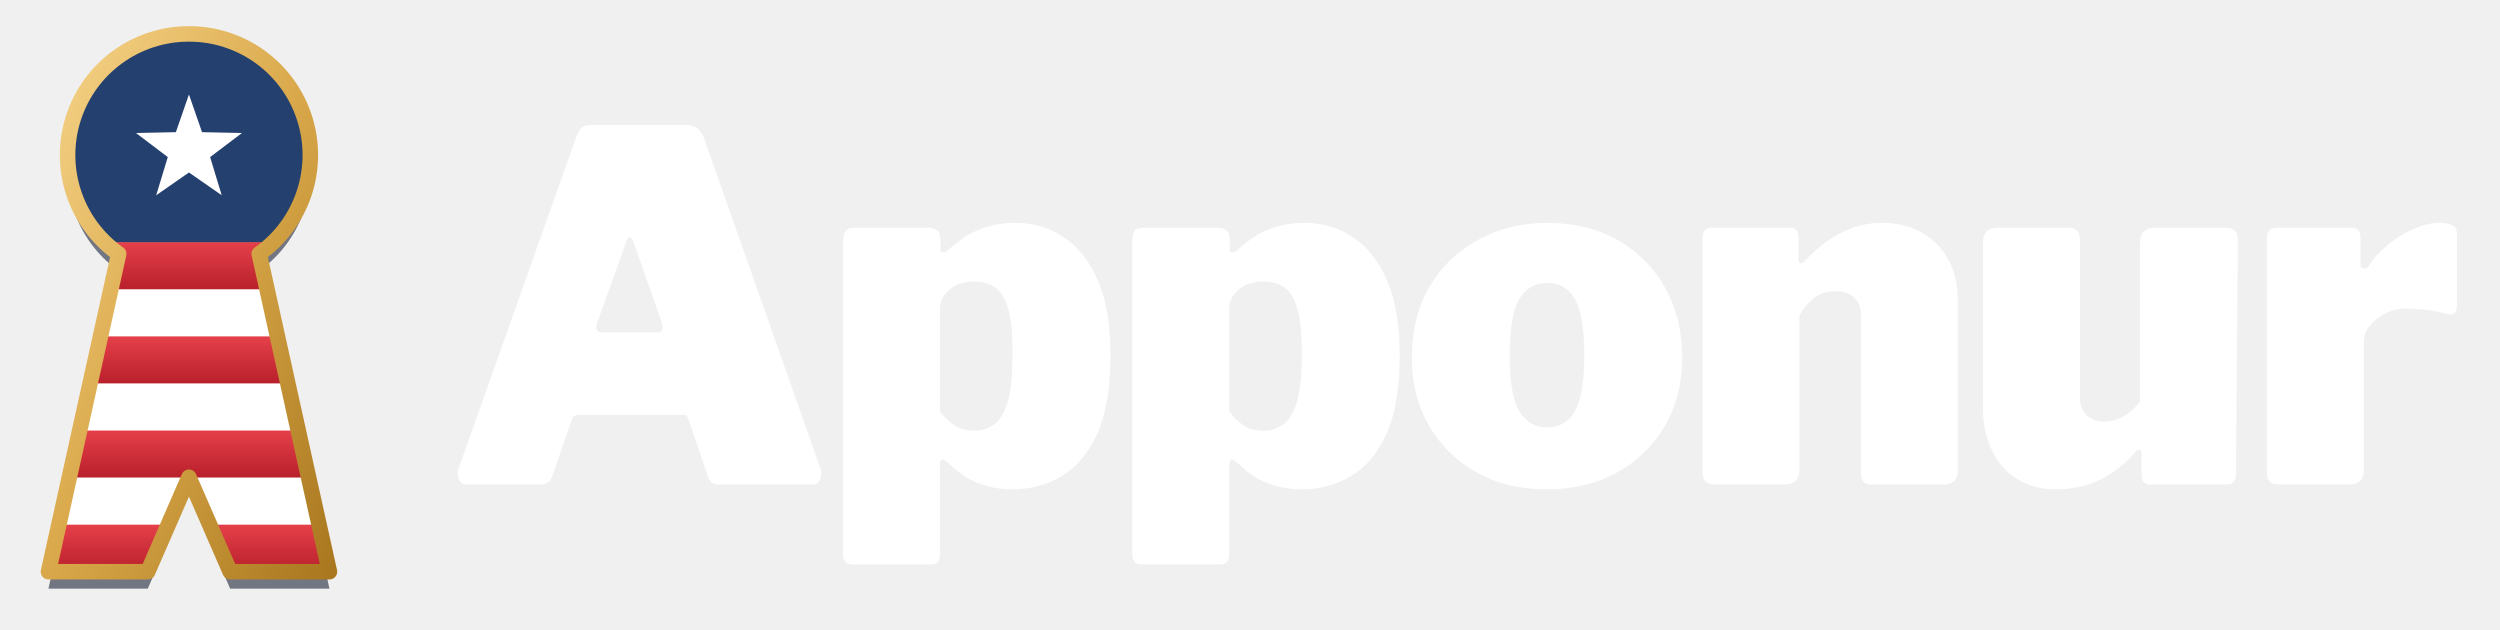
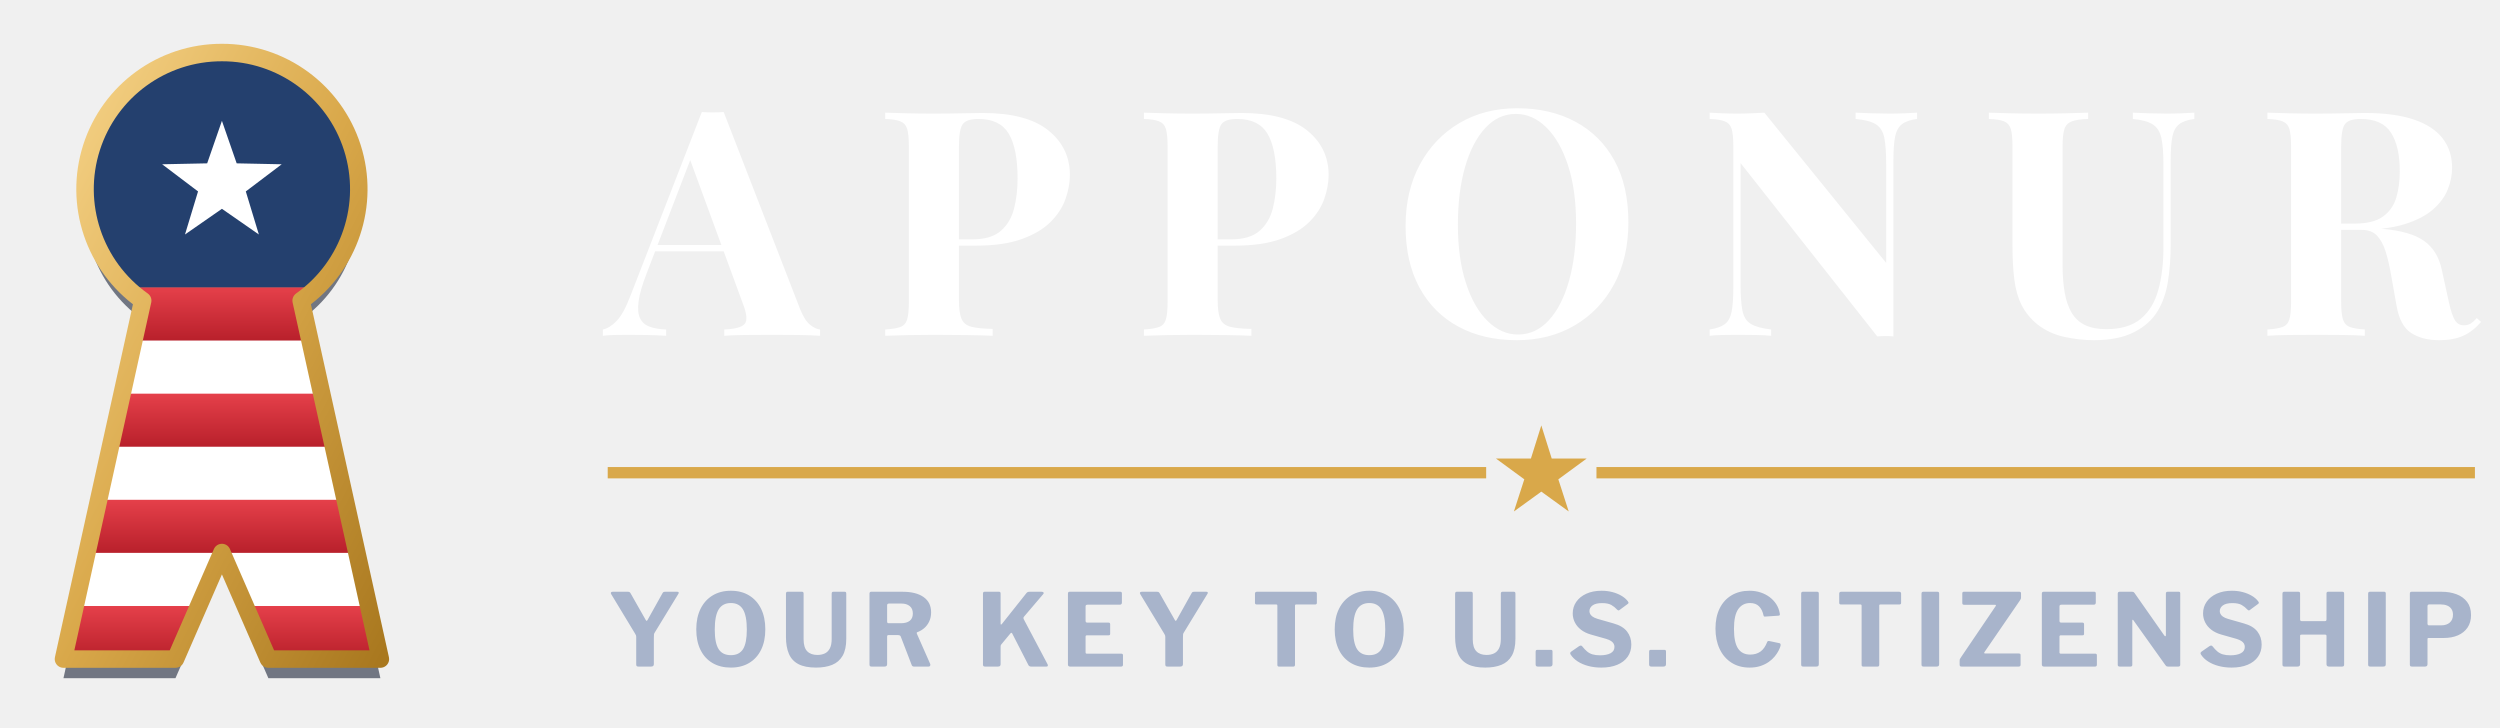
- <svg xmlns="http://www.w3.org/2000/svg" viewBox="-8 -100 516 130">
+ <svg xmlns="http://www.w3.org/2000/svg" viewBox="-8 -8 793.3 231.0">
  <defs>
    <linearGradient id="an" x1="0" y1="0" x2="0" y2="1">
      <stop offset="0" stop-color="#2C4C86" />
      <stop offset="1" stop-color="#0F1C38" />
    </linearGradient>
    <radialGradient id="abg" cx=".5" cy=".42" r=".62">
      <stop offset="0" stop-color="#3A5F9E" />
      <stop offset=".55" stop-color="#1B3260" />
      <stop offset="1" stop-color="#0F1C38" />
    </radialGradient>
    <radialGradient id="aglow" cx=".5" cy=".5" r=".5">
      <stop offset="0" stop-color="#FFE9B8" stop-opacity=".55" />
      <stop offset="1" stop-color="#FFE9B8" stop-opacity="0" />
    </radialGradient>
    <linearGradient id="ar" x1="0" y1="0" x2="0" y2="1">
      <stop offset="0" stop-color="#E5404A" />
      <stop offset="1" stop-color="#B71F2A" />
    </linearGradient>
    <linearGradient id="ag" x1="0" y1="0" x2="1" y2="1">
      <stop offset="0" stop-color="#F7D58B" />
      <stop offset=".5" stop-color="#D9A84A" />
      <stop offset="1" stop-color="#A9781F" />
    </linearGradient>
    <linearGradient id="ash" x1="0" y1="0" x2="0" y2="1">
      <stop offset="0" stop-color="#fff" stop-opacity=".16" />
      <stop offset=".55" stop-color="#fff" stop-opacity="0" />
    </linearGradient>
    <clipPath id="akh">
      <path d="M100 41a25 25 0 0 1 14.5 45.4L129 152H108.5L100 132.5 91.5 152H71L85.5 86.4A25 25 0 0 1 100 41Z" />
    </clipPath>
  </defs>
-   <g transform="translate(-69 -134) scale(1)">
+   <g transform="translate(-110.97 -62.42) scale(1.7339)">
    <path d="M100 41a25 25 0 0 1 14.5 45.4L129 152H108.5L100 132.5 91.5 152H71L85.5 86.4A25 25 0 0 1 100 41Z" fill="#0A1328" opacity=".55" transform="translate(0 3.5)" />
    <g clip-path="url(#akh)">
      <rect x="60" y="36" width="80" height="48" fill="#24406E" />
      <rect x="60" y="84.00" width="80" height="10.01" fill="url(#ar)" />
      <rect x="60" y="93.71" width="80" height="10.01" fill="#fff" />
      <rect x="60" y="103.43" width="80" height="10.01" fill="url(#ar)" />
      <rect x="60" y="113.14" width="80" height="10.01" fill="#fff" />
      <rect x="60" y="122.86" width="80" height="10.01" fill="url(#ar)" />
      <rect x="60" y="132.57" width="80" height="10.01" fill="#fff" />
      <rect x="60" y="142.29" width="80" height="10.01" fill="url(#ar)" />
      <path d="M100.00 53.50 L102.70 61.28 L110.94 61.45 L104.37 66.42 L106.76 74.30 L100.00 69.60 L93.24 74.30 L95.63 66.42 L89.06 61.45 L97.30 61.28Z" fill="#fff" />
    </g>
    <path d="M100 41a25 25 0 0 1 14.5 45.4L129 152H108.5L100 132.5 91.5 152H71L85.5 86.4A25 25 0 0 1 100 41Z" fill="none" stroke="url(#ag)" stroke-width="3.2" stroke-linejoin="round" />
  </g>
-   <path transform="translate(84 0)" fill="#FFFFFF" d="M4.3 0Q3.2 0 2.7 -1.1Q2.2 -2.1 2.8 -3.7L27 -71.9Q27.5 -73.1 28.1 -73.7Q28.7 -74.2 30 -74.2H49.7Q52.3 -74.2 53.3 -71.5L77.3 -3.4Q77.7 -2.4 77.3 -1.2Q77 0 75.9 0H56.3Q54.6 0 54.1 -1.7L50.2 -13.2Q50 -13.7 49.8 -14.1Q49.5 -14.4 48.7 -14.4H27.5Q26.3 -14.4 26 -13.3L21.9 -1.5Q21.7 -0.9 21.2 -0.5Q20.6 0 19.5 0H4.3ZM43.7 -31.4Q45.2 -31.4 44.6 -33.4L38.6 -50.5Q38.4 -51 38 -51Q37.6 -51 37.4 -50.5L31.3 -33.5Q30.5 -31.4 32.3 -31.4ZM99.5 -53Q102.1 -53 102.1 -50.6V-48.5Q102.1 -47.9 102.6 -47.9Q103.1 -47.9 103.6 -48.3Q105.6 -50.1 107.6 -51.4Q109.6 -52.6 112.1 -53.3Q114.5 -54 117.6 -54Q123.2 -54 127.6 -51Q132 -48.1 134.6 -42.1Q137.2 -36.1 137.2 -26.7Q137.2 -16.6 134.5 -10.5Q131.7 -4.4 127.1 -1.7Q122.5 1 116.9 1Q113.5 1 110.4 -0.1Q107.3 -1.1 104.1 -4.1Q102.9 -5.2 102.5 -5.2Q102 -5.1 102 -3.6V14.5Q102 16.5 100.2 16.5H83.9Q82 16.5 82 14.3V-50.4Q82 -51.7 82.6 -52.4Q83.1 -53 84.7 -53H99.5ZM102 -15.1Q103.3 -13.3 105 -12.2Q106.6 -11.1 109 -11.1Q111.5 -11.1 113.3 -12.5Q115.1 -13.9 116.1 -17.4Q117 -20.9 117 -27.3Q117 -33.1 116.1 -36.2Q115.2 -39.4 113.4 -40.7Q111.6 -41.9 109 -41.9Q107.1 -41.9 105.5 -41.2Q103.9 -40.4 103 -39.2Q102 -37.9 102 -36.3V-15.1ZM159.2 -53Q161.8 -53 161.8 -50.6V-48.5Q161.8 -47.9 162.3 -47.9Q162.8 -47.9 163.3 -48.3Q165.3 -50.1 167.3 -51.4Q169.3 -52.6 171.8 -53.3Q174.2 -54 177.3 -54Q182.9 -54 187.3 -51Q191.7 -48.1 194.3 -42.1Q196.9 -36.1 196.9 -26.7Q196.9 -16.6 194.2 -10.5Q191.4 -4.4 186.8 -1.7Q182.2 1 176.6 1Q173.2 1 170.1 -0.1Q167 -1.1 163.8 -4.1Q162.6 -5.2 162.2 -5.2Q161.7 -5.1 161.7 -3.6V14.5Q161.7 16.5 159.9 16.5H143.6Q141.7 16.5 141.7 14.3V-50.4Q141.7 -51.7 142.2 -52.4Q142.8 -53 144.4 -53H159.2ZM161.7 -15.1Q163 -13.3 164.7 -12.2Q166.3 -11.1 168.7 -11.1Q171.2 -11.1 173 -12.5Q174.8 -13.9 175.8 -17.4Q176.7 -20.9 176.7 -27.3Q176.7 -33.1 175.8 -36.2Q174.9 -39.4 173.1 -40.7Q171.3 -41.9 168.7 -41.9Q166.8 -41.9 165.2 -41.2Q163.6 -40.4 162.7 -39.2Q161.7 -37.9 161.7 -36.3V-15.1ZM227.2 1Q219 1 212.8 -2.5Q206.5 -6 202.9 -12.2Q199.4 -18.3 199.4 -26.2Q199.4 -34.6 203.1 -40.9Q206.8 -47.1 213.1 -50.5Q219.4 -54 227.3 -54Q235.7 -54 242 -50.4Q248.2 -46.8 251.7 -40.6Q255.2 -34.3 255.2 -26.2Q255.2 -18.3 251.7 -12.2Q248.1 -6 241.8 -2.5Q235.5 1 227.2 1ZM227.3 -11.8Q230 -11.8 231.7 -13.4Q233.4 -14.9 234.2 -18.2Q235 -21.5 235 -26.6Q235 -31.9 234.2 -35.2Q233.4 -38.5 231.7 -40Q230 -41.6 227.3 -41.6Q224.7 -41.6 223 -40Q221.2 -38.5 220.4 -35.2Q219.6 -31.9 219.6 -26.6Q219.6 -21.4 220.4 -18.2Q221.2 -14.9 223 -13.4Q224.7 -11.8 227.3 -11.8ZM262 0Q259.4 0 259.4 -2.5V-50.7Q259.4 -53 261.3 -53H277.4Q279.2 -53 279.2 -51V-46.5Q279.2 -45.9 279.6 -45.7Q279.9 -45.5 280.5 -46.1Q282.6 -48.4 285.1 -50.2Q287.6 -52 290.5 -53Q293.3 -54 296.4 -54Q303.4 -54 307.8 -49.6Q312.1 -45.2 312.1 -37.8V-3Q312.1 0 309.1 0H294.4Q293.1 0 292.6 -0.6Q292.1 -1.1 292.1 -2.5V-35.1Q292.1 -37.4 290.6 -38.7Q289.2 -39.9 286.8 -39.9Q285.3 -39.9 284 -39.4Q282.6 -38.8 281.5 -37.7Q280.4 -36.6 279.4 -34.9V-2.9Q279.4 0 276.1 0H262ZM342.2 -13Q344.5 -13 346.5 -14.2Q348.4 -15.4 349.7 -17.1V-50.1Q349.7 -53 353 -53H367.3Q369.9 -53 369.9 -50.4L369.5 -2.2Q369.5 0 367.6 0H351.8Q350 0 350 -2V-6.4Q350 -7 349.7 -7.2Q349.3 -7.3 348.8 -6.8Q345.4 -2.8 341.3 -0.9Q337.2 1 332.2 1Q327.9 1 324.6 -1Q321.2 -2.9 319.3 -6.7Q317.3 -10.4 317.3 -15.7V-50Q317.3 -53 320.4 -53H335Q337.3 -53 337.3 -50.4V-17.9Q337.3 -15.6 338.7 -14.3Q340 -13 342.2 -13ZM378.5 0Q377 0 376.5 -0.6Q375.9 -1.2 375.9 -2.5V-50.7Q375.9 -53 377.8 -53H393.4Q395.2 -53 395.2 -51V-45.4Q395.2 -44.7 395.8 -44.6Q396.4 -44.4 396.9 -45.1Q398.5 -47.6 401 -49.6Q403.5 -51.6 406.3 -52.8Q409.1 -54 411.4 -54Q415.1 -54 415.1 -52V-36.8Q415.1 -34.7 413.1 -35.2Q410.8 -35.8 408.4 -36.1Q405.9 -36.3 404.5 -36.3Q402.9 -36.3 401.4 -35.8Q399.8 -35.2 398.6 -34.2Q397.3 -33.2 396.6 -32Q395.9 -30.8 395.9 -29.5V-2.9Q395.9 0 392.6 0H378.5Z" />
+   <path fill="#FFFFFF" d="M221.639 27.55 245.919 90.15Q247.359 93.71 249.079 95.08Q250.799 96.45 252.219 96.55V98.55Q249.259 98.35 245.219 98.3Q241.179 98.25 237.019 98.25Q232.399 98.25 228.339 98.3Q224.279 98.35 221.819 98.55V96.55Q226.919 96.35 228.289 94.8Q229.659 93.25 227.659 88.15L210.619 41.69L212.459 39.07L197.219 78.69Q195.079 84.19 194.629 87.66Q194.179 91.13 195.119 93.03Q196.059 94.93 198.199 95.69Q200.339 96.45 203.379 96.55V98.55Q200.039 98.35 197.049 98.3Q194.059 98.25 190.919 98.25Q188.779 98.25 186.789 98.3Q184.799 98.35 183.299 98.55V96.55Q185.479 96.11 187.669 93.84Q189.859 91.57 191.979 86.05L214.699 27.55Q216.299 27.67 218.169 27.67Q220.039 27.67 221.639 27.55ZM228.619 69.75V71.75H198.819L199.819 69.75ZM272.899 27.75Q275.479 27.85 279.689 27.95Q283.899 28.05 288.099 28.05Q292.979 28.05 297.459 27.95Q301.939 27.85 303.799 27.85Q317.759 27.85 324.628 33.35Q331.498 38.85 331.498 47.55Q331.498 51.15 330.118 55.1Q328.738 59.05 325.398 62.4Q322.058 65.75 316.269 67.85Q310.479 69.95 301.599 69.95H291.399V67.95H300.599Q306.499 67.95 309.589 65.25Q312.679 62.55 313.789 58.15Q314.899 53.75 314.899 48.65Q314.899 39.15 312.109 34.45Q309.319 29.75 302.499 29.75Q298.619 29.75 297.459 31.45Q296.298 33.15 296.298 38.35V87.35Q296.298 91.25 297.108 93.17Q297.918 95.09 300.238 95.69Q302.558 96.29 306.998 96.37V98.55Q303.918 98.41 299.019 98.33Q294.119 98.25 288.759 98.25Q284.439 98.25 280.319 98.33Q276.199 98.41 272.899 98.55V96.55Q276.119 96.35 277.719 95.75Q279.319 95.15 279.859 93.35Q280.399 91.55 280.399 87.95V38.35Q280.399 34.65 279.859 32.9Q279.319 31.15 277.689 30.5Q276.059 29.85 272.899 29.75ZM354.999 27.75Q357.579 27.85 361.789 27.95Q365.999 28.05 370.199 28.05Q375.079 28.05 379.559 27.95Q384.039 27.85 385.899 27.85Q399.859 27.85 406.728 33.35Q413.598 38.85 413.598 47.55Q413.598 51.15 412.218 55.1Q410.838 59.05 407.498 62.4Q404.158 65.75 398.369 67.85Q392.579 69.95 383.699 69.95H373.499V67.95H382.699Q388.599 67.95 391.689 65.25Q394.779 62.55 395.889 58.15Q396.999 53.75 396.999 48.65Q396.999 39.15 394.209 34.45Q391.419 29.75 384.599 29.75Q380.719 29.75 379.559 31.45Q378.398 33.15 378.398 38.35V87.35Q378.398 91.25 379.208 93.17Q380.018 95.09 382.338 95.69Q384.658 96.29 389.098 96.37V98.55Q386.018 98.41 381.119 98.33Q376.219 98.25 370.859 98.25Q366.539 98.25 362.419 98.33Q358.299 98.41 354.999 98.55V96.55Q358.219 96.35 359.819 95.75Q361.419 95.15 361.959 93.35Q362.499 91.55 362.499 87.95V38.35Q362.499 34.65 361.959 32.9Q361.419 31.15 359.789 30.5Q358.159 29.85 354.999 29.75ZM473.422 26.35Q483.998 26.35 491.958 30.65Q499.918 34.95 504.318 43.0Q508.718 51.05 508.718 62.55Q508.718 73.75 504.21 82.15Q499.701 90.55 491.685 95.25Q483.669 99.95 473.315 99.95Q462.739 99.95 454.779 95.65Q446.819 91.35 442.419 83.25Q438.019 75.15 438.019 63.75Q438.019 52.55 442.583 44.15Q447.148 35.75 455.108 31.05Q463.068 26.35 473.422 26.35ZM472.997 28.15Q467.419 28.15 463.279 32.65Q459.139 37.15 456.878 45.05Q454.618 52.95 454.618 63.35Q454.618 73.95 457.165 81.8Q459.712 89.65 464.072 93.9Q468.432 98.15 473.699 98.15Q479.31 98.15 483.455 93.65Q487.599 89.15 489.859 81.2Q492.119 73.25 492.119 62.95Q492.119 52.25 489.558 44.45Q486.998 36.65 482.658 32.4Q478.319 28.15 472.997 28.15ZM600.319 27.75V29.75Q597.159 30.15 595.529 31.41Q593.899 32.67 593.359 35.36Q592.819 38.05 592.819 42.95V98.75Q591.679 98.63 590.409 98.63Q589.139 98.63 587.699 98.75L544.319 43.75V82.15Q544.319 87.61 544.909 90.56Q545.499 93.51 547.569 94.78Q549.639 96.05 554.019 96.55V98.55Q552.099 98.35 549.019 98.3Q545.939 98.25 543.219 98.25Q540.899 98.25 538.499 98.3Q536.099 98.35 534.519 98.55V96.55Q537.739 96.05 539.339 94.84Q540.939 93.63 541.479 90.89Q542.019 88.15 542.019 83.35V38.35Q542.019 34.65 541.479 32.9Q540.939 31.15 539.309 30.5Q537.679 29.85 534.519 29.75V27.75Q536.099 27.85 538.499 27.95Q540.899 28.05 543.219 28.05Q545.599 28.05 547.839 27.95Q550.079 27.85 551.859 27.75L590.519 75.43V44.15Q590.519 38.65 589.929 35.72Q589.339 32.79 587.299 31.47Q585.259 30.15 580.819 29.75V27.75Q582.739 27.85 585.839 27.95Q588.939 28.05 591.619 28.05Q594.039 28.05 596.409 27.95Q598.779 27.85 600.319 27.75ZM688.299 27.75V29.75Q685.139 30.15 683.509 31.41Q681.879 32.67 681.339 35.36Q680.799 38.05 680.799 42.95V69.45Q680.799 75.97 679.929 81.35Q679.059 86.73 676.699 90.65Q674.139 94.91 669.129 97.43Q664.119 99.95 656.479 99.95Q651.799 99.95 646.999 98.89Q642.199 97.83 638.479 94.91Q635.279 92.29 633.539 88.89Q631.799 85.49 631.199 80.81Q630.599 76.13 630.599 69.75V38.35Q630.599 34.65 630.059 32.9Q629.519 31.15 627.919 30.5Q626.319 29.85 623.099 29.75V27.75Q625.679 27.85 629.889 27.95Q634.099 28.05 638.779 28.05Q643.299 28.05 647.559 27.95Q651.819 27.85 654.598 27.75V29.75Q651.198 29.85 649.448 30.5Q647.698 31.15 647.098 32.9Q646.498 34.65 646.498 38.35V76.07Q646.498 81.05 647.178 84.88Q647.858 88.71 649.408 91.29Q650.958 93.87 653.649 95.16Q656.339 96.45 660.319 96.45Q667.379 96.45 671.319 93.16Q675.259 89.87 676.879 84Q678.499 78.13 678.499 70.55V44.15Q678.499 38.65 677.829 35.72Q677.159 32.79 675.099 31.47Q673.039 30.15 668.799 29.75V27.75Q670.719 27.85 673.819 27.95Q676.919 28.05 679.599 28.05Q682.019 28.05 684.389 27.95Q686.759 27.85 688.299 27.75ZM711.499 27.75Q714.079 27.85 718.289 27.95Q722.499 28.05 726.699 28.05Q731.579 28.05 736.059 27.95Q740.539 27.85 742.399 27.85Q751.759 27.85 757.889 29.91Q764.018 31.97 767.058 35.86Q770.098 39.75 770.098 45.25Q770.098 48.67 768.718 52.13Q767.338 55.59 763.998 58.5Q760.658 61.41 754.869 63.18Q749.079 64.95 740.199 64.95H730.599V62.95H739.199Q745.099 62.95 748.189 60.7Q751.279 58.45 752.389 54.7Q753.499 50.95 753.499 46.35Q753.499 38.45 750.709 34.1Q747.919 29.75 741.099 29.75Q737.219 29.75 736.059 31.45Q734.898 33.15 734.898 38.35V87.95Q734.898 91.55 735.469 93.35Q736.039 95.15 737.639 95.75Q739.239 96.35 742.399 96.55V98.55Q739.739 98.35 735.629 98.3Q731.519 98.25 727.299 98.25Q722.499 98.25 718.289 98.3Q714.079 98.35 711.499 98.55V96.55Q714.719 96.35 716.319 95.75Q717.919 95.15 718.459 93.35Q718.999 91.55 718.999 87.95V38.35Q718.999 34.65 718.459 32.9Q717.919 31.15 716.289 30.5Q714.659 29.85 711.499 29.75ZM730.399 63.25Q734.719 63.39 737.879 63.67Q741.039 63.95 743.439 64.18Q745.839 64.41 747.699 64.59Q756.799 65.33 761.188 68.43Q765.578 71.53 766.858 77.73L769.118 88.05Q769.998 92.03 771.018 93.65Q772.038 95.27 773.938 95.23Q775.218 95.19 776.098 94.61Q776.978 94.03 777.918 92.93L779.298 94.15Q776.599 97.25 773.509 98.6Q770.419 99.95 766.019 99.95Q760.639 99.95 757.119 97.66Q753.599 95.37 752.499 89.15L750.719 79.15Q749.999 74.97 748.999 71.79Q747.999 68.61 746.279 66.78Q744.559 64.95 741.399 64.95H730.599Z" />
+   <path d="M184.84 142.0H463.59M498.59 142.0H777.34" stroke="#D9A84A" stroke-width="3.6" />
+   <path fill="#D9A84A" d="M481.09 127.00 L484.39 137.50 L495.49 137.50 L486.49 144.10 L489.79 154.30 L481.09 148.00 L472.39 154.30 L475.69 144.10 L466.69 137.50 L477.79 137.50Z" />
+   <path fill="#A8B4CB" d="M206.906 179.776Q207.248 179.776 207.346 179.952Q207.444 180.128 207.28 180.402L199.746 192.746Q199.559 193.011 199.52 193.321Q199.481 193.632 199.481 194.435V202.739Q199.481 203.52 198.591 203.52H194.586Q194.179 203.52 194.031 203.356Q193.882 203.191 193.882 202.849V194.24Q193.882 193.801 193.793 193.575Q193.704 193.349 193.517 193.052L185.937 180.525Q185.75 180.205 185.871 179.991Q185.992 179.776 186.421 179.776H191.216Q191.622 179.776 191.786 179.897Q191.951 180.018 192.138 180.338L196.874 188.684Q197.053 188.999 197.183 189.011Q197.314 189.022 197.483 188.725L202.164 180.338Q202.338 179.986 202.521 179.881Q202.703 179.776 203.087 179.776H206.906ZM223.917 203.84Q220.544 203.84 218.077 202.384Q215.609 200.928 214.274 198.206Q212.94 195.484 212.94 191.73Q212.94 187.936 214.302 185.184Q215.664 182.432 218.131 180.944Q220.599 179.456 223.926 179.456Q227.254 179.456 229.705 180.944Q232.157 182.432 233.503 185.174Q234.849 187.917 234.849 191.712Q234.849 195.466 233.514 198.181Q232.18 200.896 229.724 202.368Q227.267 203.84 223.917 203.84ZM223.936 199.897Q226.558 199.897 227.77 197.989Q228.981 196.08 228.981 191.78Q228.981 187.371 227.749 185.362Q226.517 183.354 223.926 183.354Q221.304 183.354 220.056 185.367Q218.808 187.38 218.808 191.78Q218.808 196.071 220.038 197.984Q221.267 199.897 223.936 199.897ZM260.537 194.724Q260.537 198.082 259.377 200.09Q258.217 202.098 256.069 202.969Q253.921 203.84 250.969 203.84Q247.46 203.84 245.363 202.743Q243.265 201.647 242.333 199.474Q241.4 197.301 241.4 194.13V180.402Q241.4 179.776 241.907 179.776H246.497Q246.999 179.776 246.999 180.347V194.852Q246.999 197.477 248.137 198.653Q249.274 199.828 251.375 199.828Q252.716 199.828 253.739 199.341Q254.762 198.854 255.334 197.735Q255.906 196.617 255.906 194.756V180.383Q255.906 179.776 256.412 179.776H260.053Q260.537 179.776 260.537 180.338V194.724ZM287.163 202.662Q287.295 203.004 287.147 203.262Q286.999 203.52 286.679 203.52H281.998Q281.455 203.52 281.272 202.958L277.823 193.985Q277.649 193.528 276.923 193.528H273.887Q273.663 193.528 273.583 193.658Q273.503 193.788 273.503 193.88V202.758Q273.503 203.52 272.658 203.52H268.589Q268.191 203.52 268.048 203.36Q267.904 203.2 267.904 202.867V180.392Q267.904 179.776 268.42 179.776H278.409Q282.708 179.776 285.084 181.465Q287.46 183.153 287.46 186.302Q287.46 187.935 286.856 189.211Q286.253 190.486 285.258 191.334Q284.263 192.181 283.075 192.606Q282.792 192.706 282.947 193.104L287.163 202.662ZM277.881 189.763Q279.732 189.763 280.696 188.976Q281.661 188.188 281.661 186.686Q281.661 185.111 280.665 184.315Q279.67 183.518 278.057 183.518H274.128Q273.503 183.518 273.503 184.048V189.201Q273.503 189.763 273.955 189.763H277.881ZM324.397 202.749Q324.552 203.05 324.486 203.285Q324.42 203.52 324.05 203.52H319.245Q318.556 203.52 318.323 203.018L313.168 192.963Q312.94 192.602 312.556 193.077L309.723 196.495Q309.512 196.728 309.512 197.153V202.776Q309.512 203.52 308.668 203.52H304.621Q304.21 203.52 304.062 203.365Q303.914 203.21 303.914 202.867V180.374Q303.914 179.776 304.42 179.776H309.028Q309.512 179.776 309.512 180.328V189.878Q309.512 190.188 309.629 190.193Q309.745 190.197 309.919 190.001L317.637 180.292Q317.838 180.022 318.055 179.899Q318.272 179.776 318.719 179.776H322.534Q322.968 179.776 323.132 180.004Q323.296 180.232 323.041 180.511L316.919 187.697Q316.65 188.035 316.85 188.482L324.397 202.749ZM330.878 180.392Q330.878 179.776 331.394 179.776H347.525Q347.999 179.776 347.999 180.319V183.203Q347.999 183.883 347.333 183.883H337.085Q336.477 183.883 336.477 184.399V189.014Q336.477 189.558 336.971 189.558H343.733Q344.276 189.558 344.276 190.078V193.144Q344.276 193.341 344.171 193.469Q344.066 193.596 343.792 193.596H336.925Q336.477 193.596 336.477 193.998V199.011Q336.477 199.413 336.834 199.413H347.767Q348.343 199.413 348.343 199.91V202.954Q348.343 203.196 348.203 203.358Q348.064 203.52 347.731 203.52H331.577Q330.878 203.52 330.878 202.858V180.392ZM374.796 179.776Q375.138 179.776 375.236 179.952Q375.335 180.128 375.17 180.402L367.636 192.746Q367.449 193.011 367.41 193.321Q367.371 193.632 367.371 194.435V202.739Q367.371 203.52 366.481 203.52H362.476Q362.069 203.52 361.921 203.356Q361.773 203.191 361.773 202.849V194.24Q361.773 193.801 361.684 193.575Q361.595 193.349 361.407 193.052L353.827 180.525Q353.64 180.205 353.761 179.991Q353.882 179.776 354.311 179.776H359.106Q359.512 179.776 359.677 179.897Q359.841 180.018 360.028 180.338L364.765 188.684Q364.943 188.999 365.073 189.011Q365.204 189.022 365.373 188.725L370.055 180.338Q370.228 179.986 370.411 179.881Q370.593 179.776 370.977 179.776H374.796ZM390.225 180.365Q390.225 180.1 390.376 179.938Q390.527 179.776 390.86 179.776H409.232Q409.566 179.776 409.716 179.938Q409.867 180.1 409.867 180.365V183.317Q409.867 183.815 409.292 183.815H403.296Q402.931 183.815 402.931 184.126V202.926Q402.931 203.52 402.415 203.52H397.834Q397.332 203.52 397.332 202.972V184.217Q397.332 183.815 396.989 183.815H390.824Q390.225 183.815 390.225 183.317ZM426.505 203.84Q423.132 203.84 420.665 202.384Q418.197 200.928 416.862 198.206Q415.528 195.484 415.528 191.73Q415.528 187.936 416.89 185.184Q418.252 182.432 420.719 180.944Q423.187 179.456 426.514 179.456Q429.842 179.456 432.293 180.944Q434.745 182.432 436.091 185.174Q437.437 187.917 437.437 191.712Q437.437 195.466 436.102 198.181Q434.768 200.896 432.312 202.368Q429.855 203.84 426.505 203.84ZM426.524 199.897Q429.146 199.897 430.358 197.989Q431.569 196.08 431.569 191.78Q431.569 187.371 430.337 185.362Q429.105 183.354 426.514 183.354Q423.892 183.354 422.644 185.367Q421.396 187.38 421.396 191.78Q421.396 196.071 422.626 197.984Q423.855 199.897 426.524 199.897ZM472.874 194.724Q472.874 198.082 471.714 200.09Q470.553 202.098 468.406 202.969Q466.258 203.84 463.306 203.84Q459.797 203.84 457.7 202.743Q455.602 201.647 454.67 199.474Q453.737 197.301 453.737 194.13V180.402Q453.737 179.776 454.244 179.776H458.834Q459.336 179.776 459.336 180.347V194.852Q459.336 197.477 460.473 198.653Q461.611 199.828 463.712 199.828Q465.053 199.828 466.076 199.341Q467.099 198.854 467.671 197.735Q468.243 196.617 468.243 194.756V180.383Q468.243 179.776 468.749 179.776H472.39Q472.874 179.776 472.874 180.338V194.724ZM484.646 202.758Q484.646 203.52 483.774 203.52H479.995Q479.288 203.52 479.288 202.858V198.795Q479.288 198.21 479.785 198.21H484.172Q484.646 198.21 484.646 198.745ZM505.058 185.371Q504.372 184.593 503.333 183.985Q502.294 183.376 500.37 183.376Q498.338 183.376 497.349 184.105Q496.36 184.833 496.36 185.947Q496.36 186.327 496.559 186.773Q496.758 187.22 497.321 187.639Q497.884 188.058 498.942 188.379L503.996 189.82Q506.958 190.638 508.304 192.407Q509.65 194.175 509.65 196.51Q509.65 198.759 508.489 200.408Q507.329 202.058 505.197 202.949Q503.066 203.84 500.109 203.84Q497.939 203.84 496.027 203.34Q494.115 202.839 492.666 201.907Q491.218 200.974 490.395 199.699Q490.221 199.402 490.258 199.196Q490.294 198.991 490.587 198.762L493.036 197.07Q493.429 196.819 493.671 196.853Q493.913 196.887 494.087 197.116Q494.846 198.085 495.605 198.721Q496.364 199.357 497.35 199.65Q498.336 199.942 499.722 199.942Q501.794 199.942 503.048 199.288Q504.302 198.633 504.302 197.258Q504.302 196.709 504.046 196.249Q503.79 195.788 503.224 195.408Q502.659 195.028 501.651 194.721L496.796 193.344Q494.932 192.808 493.652 191.805Q492.373 190.802 491.716 189.472Q491.058 188.143 491.058 186.663Q491.058 184.601 492.184 182.97Q493.311 181.338 495.374 180.397Q497.437 179.456 500.215 179.456Q502.015 179.456 503.607 179.87Q505.2 180.283 506.484 181.028Q507.768 181.773 508.55 182.802Q508.691 182.989 508.757 183.192Q508.824 183.395 508.55 183.614L505.862 185.6Q505.666 185.741 505.51 185.693Q505.355 185.645 505.058 185.371ZM520.656 202.758Q520.656 203.52 519.784 203.52H516.005Q515.298 203.52 515.298 202.858V198.795Q515.298 198.21 515.795 198.21H520.181Q520.656 198.21 520.656 198.745ZM547.182 179.456Q549.041 179.456 550.661 179.991Q552.281 180.526 553.554 181.485Q554.827 182.445 555.643 183.725Q556.459 185.004 556.723 186.503Q556.847 187.019 556.758 187.169Q556.669 187.32 556.381 187.366L552.06 187.653Q551.781 187.662 551.699 187.541Q551.617 187.42 551.562 187.156Q551.223 185.499 550.2 184.426Q549.176 183.354 547.337 183.354Q544.938 183.354 543.581 185.287Q542.224 187.221 542.224 191.539Q542.224 195.847 543.512 197.781Q544.801 199.714 547.388 199.714Q549.245 199.714 550.592 198.788Q551.939 197.862 552.808 195.63Q552.941 195.329 553.502 195.429L556.665 196.091Q556.797 196.123 556.938 196.274Q557.08 196.424 557.002 196.908Q556.842 197.576 556.38 198.472Q555.918 199.368 555.15 200.312Q554.382 201.255 553.244 202.052Q552.106 202.849 550.601 203.345Q549.096 203.84 547.191 203.84Q543.869 203.84 541.43 202.279Q538.992 200.718 537.674 197.923Q536.355 195.128 536.355 191.448Q536.355 187.758 537.674 185.074Q538.992 182.391 541.428 180.923Q543.864 179.456 547.182 179.456ZM568.651 179.776Q569.144 179.776 569.144 180.347V202.748Q569.144 203.178 568.943 203.349Q568.742 203.52 568.281 203.52H564.262Q563.833 203.52 563.689 203.365Q563.545 203.21 563.545 202.858V180.392Q563.545 179.776 564.061 179.776ZM575.618 180.365Q575.618 180.1 575.769 179.938Q575.92 179.776 576.253 179.776H594.625Q594.958 179.776 595.109 179.938Q595.26 180.1 595.26 180.365V183.317Q595.26 183.815 594.684 183.815H588.689Q588.324 183.815 588.324 184.126V202.926Q588.324 203.52 587.808 203.52H583.227Q582.725 203.52 582.725 202.972V184.217Q582.725 183.815 582.382 183.815H576.216Q575.618 183.815 575.618 183.317ZM606.837 179.776Q607.33 179.776 607.33 180.347V202.748Q607.33 203.178 607.129 203.349Q606.928 203.52 606.467 203.52H602.448Q602.018 203.52 601.875 203.365Q601.731 203.21 601.731 202.858V180.392Q601.731 179.776 602.247 179.776ZM614.499 203.52Q614.12 203.52 613.976 203.392Q613.832 203.264 613.832 202.886V201.722Q613.832 201.311 613.926 201.108Q614.019 200.904 614.375 200.402L625.262 184.335Q625.526 183.906 625.02 183.906H615.243Q614.909 183.906 614.793 183.767Q614.677 183.628 614.677 183.294V180.31Q614.677 179.776 615.142 179.776H632.822Q633.311 179.776 633.311 180.287V181.606Q633.311 181.894 633.217 182.095Q633.123 182.296 632.877 182.652L621.68 198.974Q621.548 199.194 621.667 199.28Q621.785 199.367 621.972 199.367H632.617Q633.174 199.367 633.174 199.846V202.954Q633.174 203.187 633.035 203.353Q632.895 203.52 632.562 203.52H614.499ZM639.917 180.392Q639.917 179.776 640.433 179.776H656.563Q657.038 179.776 657.038 180.319V183.203Q657.038 183.883 656.371 183.883H646.123Q645.516 183.883 645.516 184.399V189.014Q645.516 189.558 646.009 189.558H652.771Q653.315 189.558 653.315 190.078V193.144Q653.315 193.341 653.21 193.469Q653.105 193.596 652.831 193.596H645.963Q645.516 193.596 645.516 193.998V199.011Q645.516 199.413 645.872 199.413H656.806Q657.381 199.413 657.381 199.91V202.954Q657.381 203.196 657.242 203.358Q657.102 203.52 656.769 203.52H640.615Q639.917 203.52 639.917 202.858V180.392ZM683.405 179.776Q683.83 179.776 683.83 180.256V203.018Q683.83 203.246 683.663 203.383Q683.496 203.52 683.222 203.52H679.961Q679.723 203.52 679.556 203.458Q679.389 203.397 679.17 203.123L668.963 188.813Q668.826 188.626 668.725 188.658Q668.624 188.69 668.624 188.859V202.936Q668.647 203.52 667.985 203.52H664.654Q664.002 203.52 664.002 202.972V180.392Q664.002 179.776 664.586 179.776H668.468Q668.82 179.776 668.995 179.865Q669.171 179.954 669.381 180.251L678.781 193.662Q678.987 193.931 679.131 193.897Q679.275 193.863 679.275 193.552V180.338Q679.275 179.776 679.85 179.776ZM705.075 185.371Q704.389 184.593 703.35 183.985Q702.311 183.376 700.386 183.376Q698.355 183.376 697.366 184.105Q696.377 184.833 696.377 185.947Q696.377 186.327 696.576 186.773Q696.775 187.22 697.338 187.639Q697.901 188.058 698.959 188.379L704.013 189.82Q706.975 190.638 708.321 192.407Q709.667 194.175 709.667 196.51Q709.667 198.759 708.506 200.408Q707.346 202.058 705.214 202.949Q703.082 203.84 700.126 203.84Q697.956 203.84 696.044 203.34Q694.132 202.839 692.683 201.907Q691.235 200.974 690.412 199.699Q690.238 199.402 690.275 199.196Q690.311 198.991 690.604 198.762L693.053 197.07Q693.446 196.819 693.688 196.853Q693.93 196.887 694.104 197.116Q694.863 198.085 695.622 198.721Q696.381 199.357 697.367 199.65Q698.352 199.942 699.738 199.942Q701.811 199.942 703.065 199.288Q704.319 198.633 704.319 197.258Q704.319 196.709 704.063 196.249Q703.806 195.788 703.241 195.408Q702.676 195.028 701.668 194.721L696.813 193.344Q694.948 192.808 693.669 191.805Q692.39 190.802 691.732 189.472Q691.075 188.143 691.075 186.663Q691.075 184.601 692.201 182.97Q693.328 181.338 695.391 180.397Q697.454 179.456 700.232 179.456Q702.032 179.456 703.624 179.87Q705.217 180.283 706.501 181.028Q707.785 181.773 708.567 182.802Q708.708 182.989 708.774 183.192Q708.841 183.395 708.567 183.614L705.879 185.6Q705.682 185.741 705.527 185.693Q705.372 185.645 705.075 185.371ZM722.286 193.381Q721.866 193.381 721.866 193.778V202.776Q721.866 203.52 721.022 203.52H716.966Q716.555 203.52 716.411 203.36Q716.267 203.2 716.267 202.858V180.392Q716.267 179.776 716.783 179.776H721.373Q721.866 179.776 721.866 180.347V188.553Q721.866 189.092 722.359 189.092H729.759Q730.243 189.092 730.243 188.562V180.338Q730.243 179.776 730.727 179.776H735.326Q735.842 179.776 735.842 180.392V202.858Q735.842 203.2 735.698 203.36Q735.555 203.52 735.144 203.52H731.088Q730.243 203.52 730.243 202.776V193.788Q730.243 193.381 729.814 193.381ZM748.562 179.776Q749.055 179.776 749.055 180.347V202.748Q749.055 203.178 748.854 203.349Q748.654 203.52 748.192 203.52H744.173Q743.744 203.52 743.6 203.365Q743.456 203.21 743.456 202.858V180.392Q743.456 179.776 743.972 179.776ZM776.108 187.175Q776.108 189.52 775.002 191.141Q773.896 192.761 771.956 193.604Q770.015 194.447 767.446 194.447H762.639Q762.292 194.447 762.292 194.78V202.776Q762.292 203.52 761.466 203.52H757.359Q756.981 203.52 756.837 203.365Q756.693 203.21 756.693 202.876V180.392Q756.693 179.776 757.209 179.776H766.798Q769.386 179.776 771.499 180.569Q773.613 181.362 774.861 183Q776.108 184.638 776.108 187.175ZM770.377 187.079Q770.377 185.962 769.882 185.231Q769.388 184.501 768.504 184.147Q767.62 183.792 766.47 183.792H762.899Q762.292 183.792 762.292 184.345V189.837Q762.292 190.431 762.744 190.431H766.671Q768.375 190.431 769.376 189.543Q770.377 188.655 770.377 187.079Z" />
</svg>
